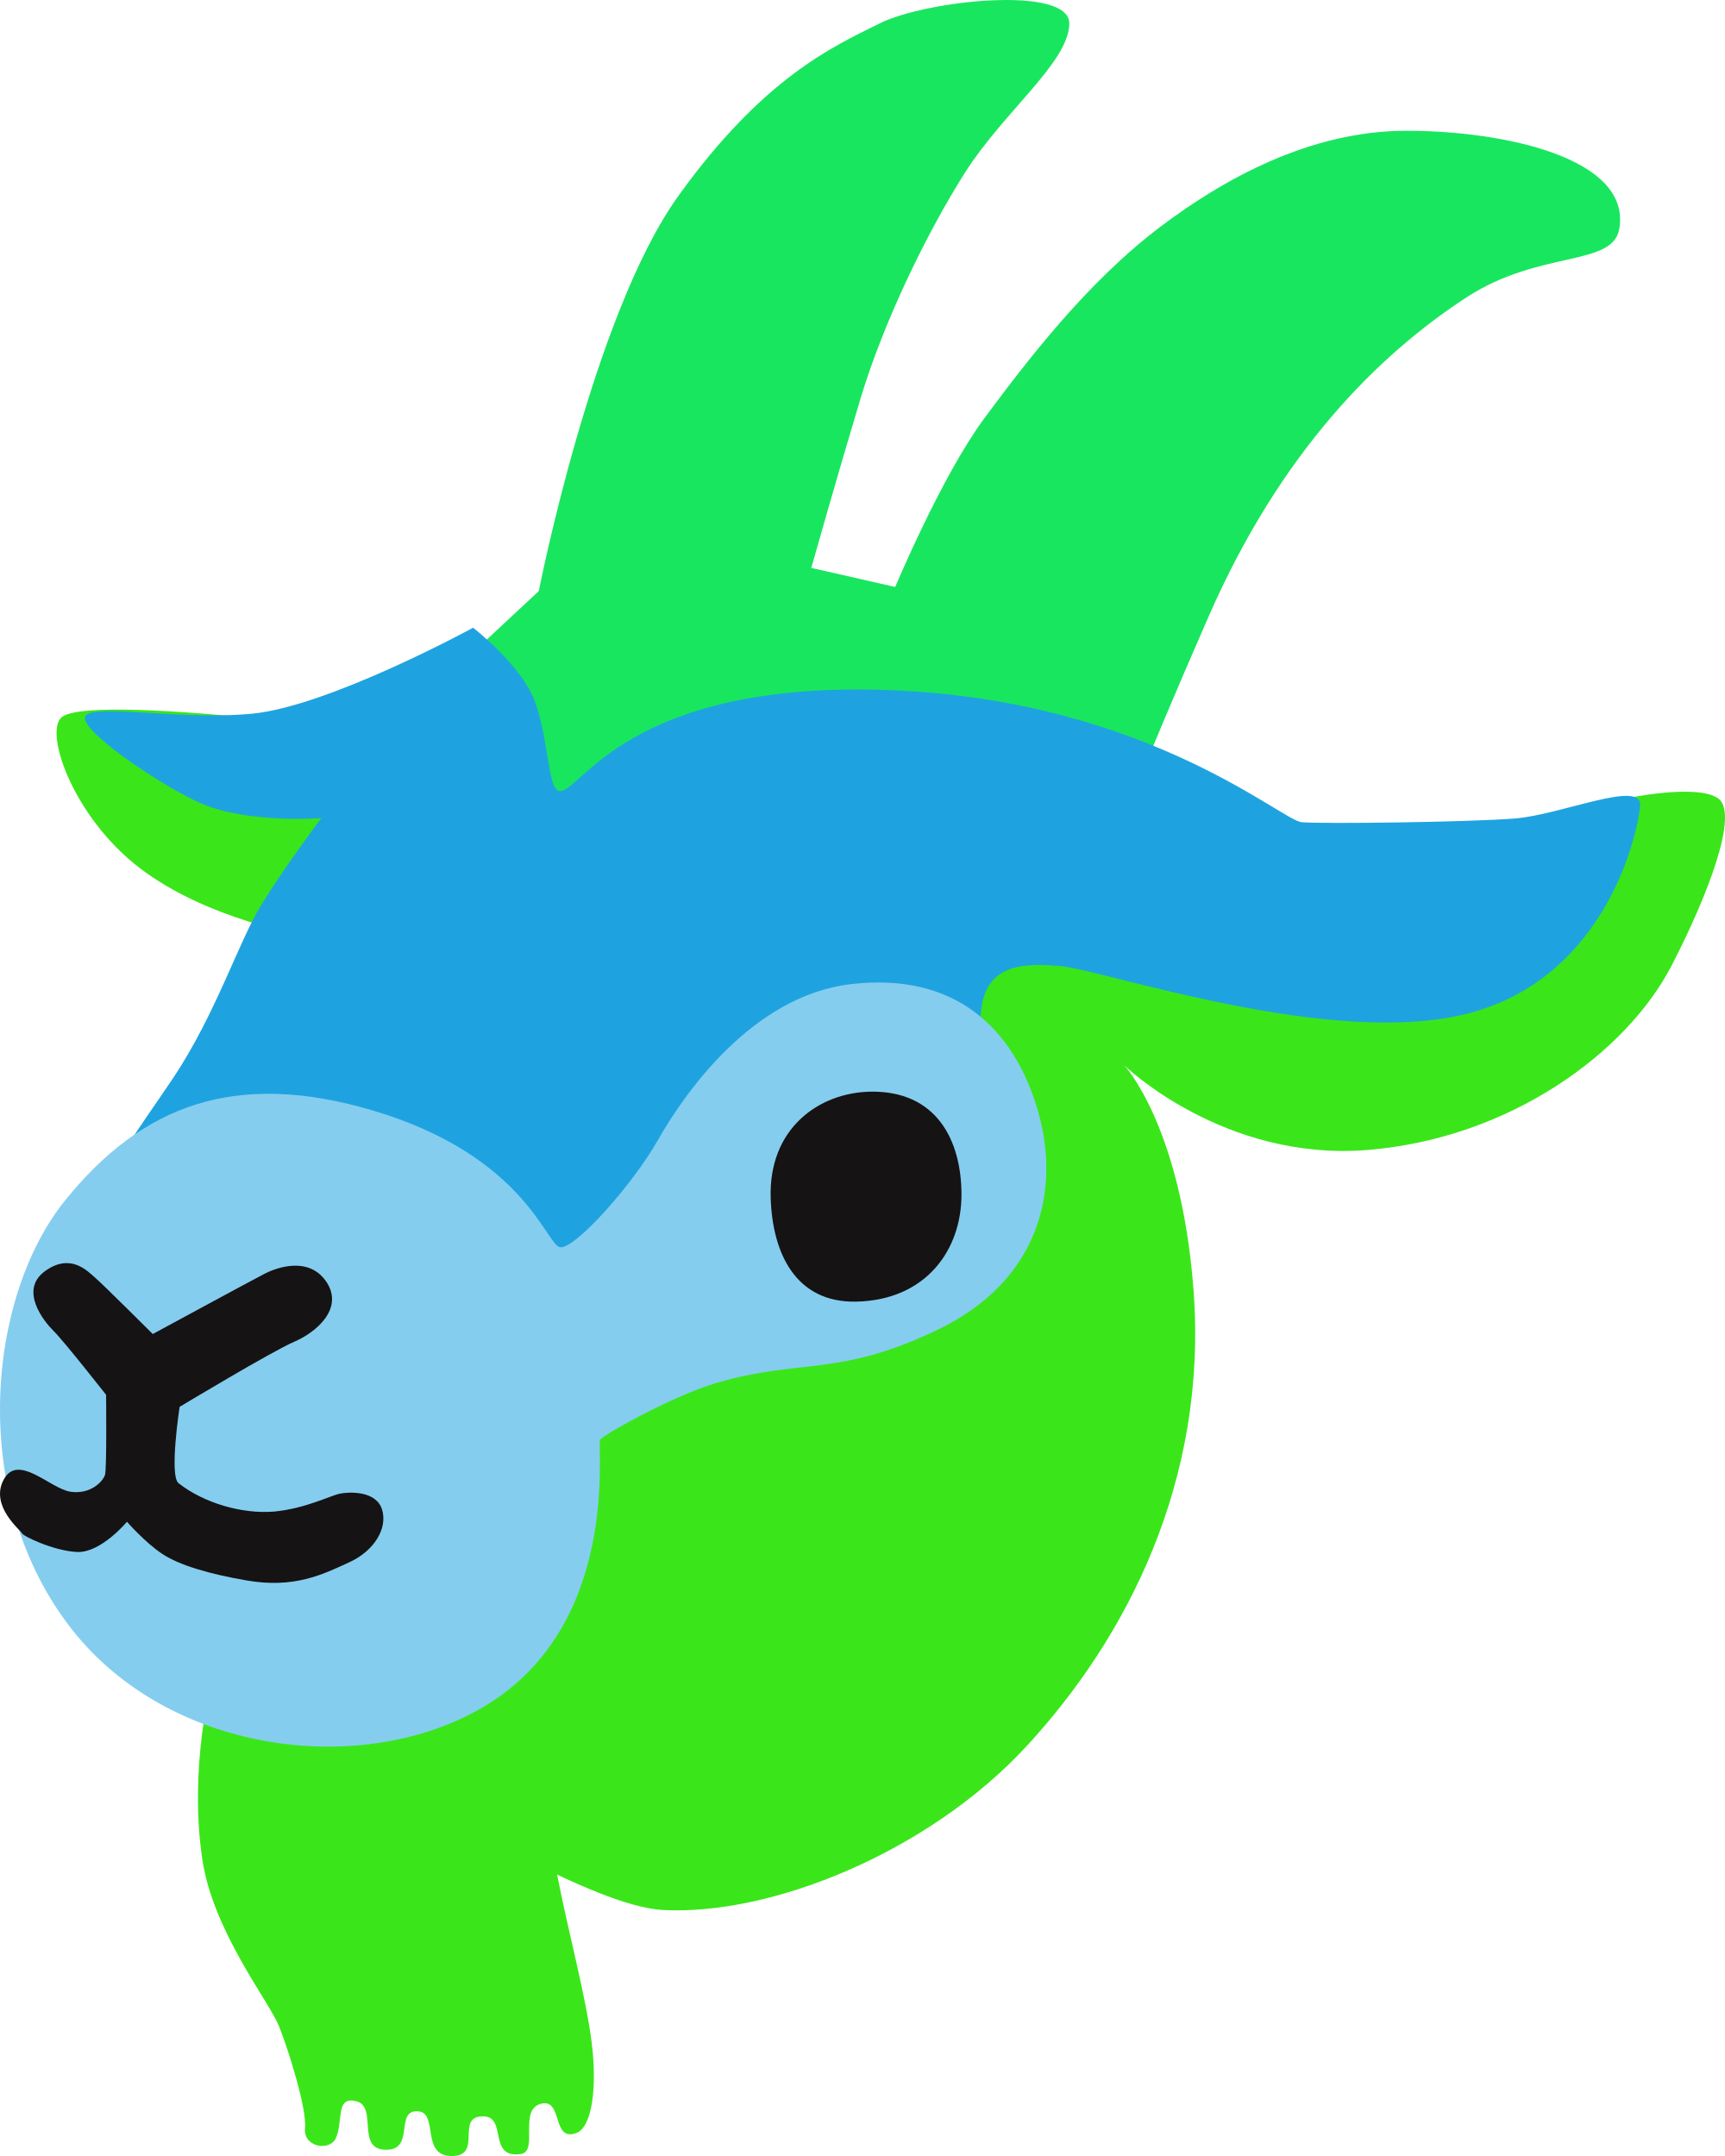
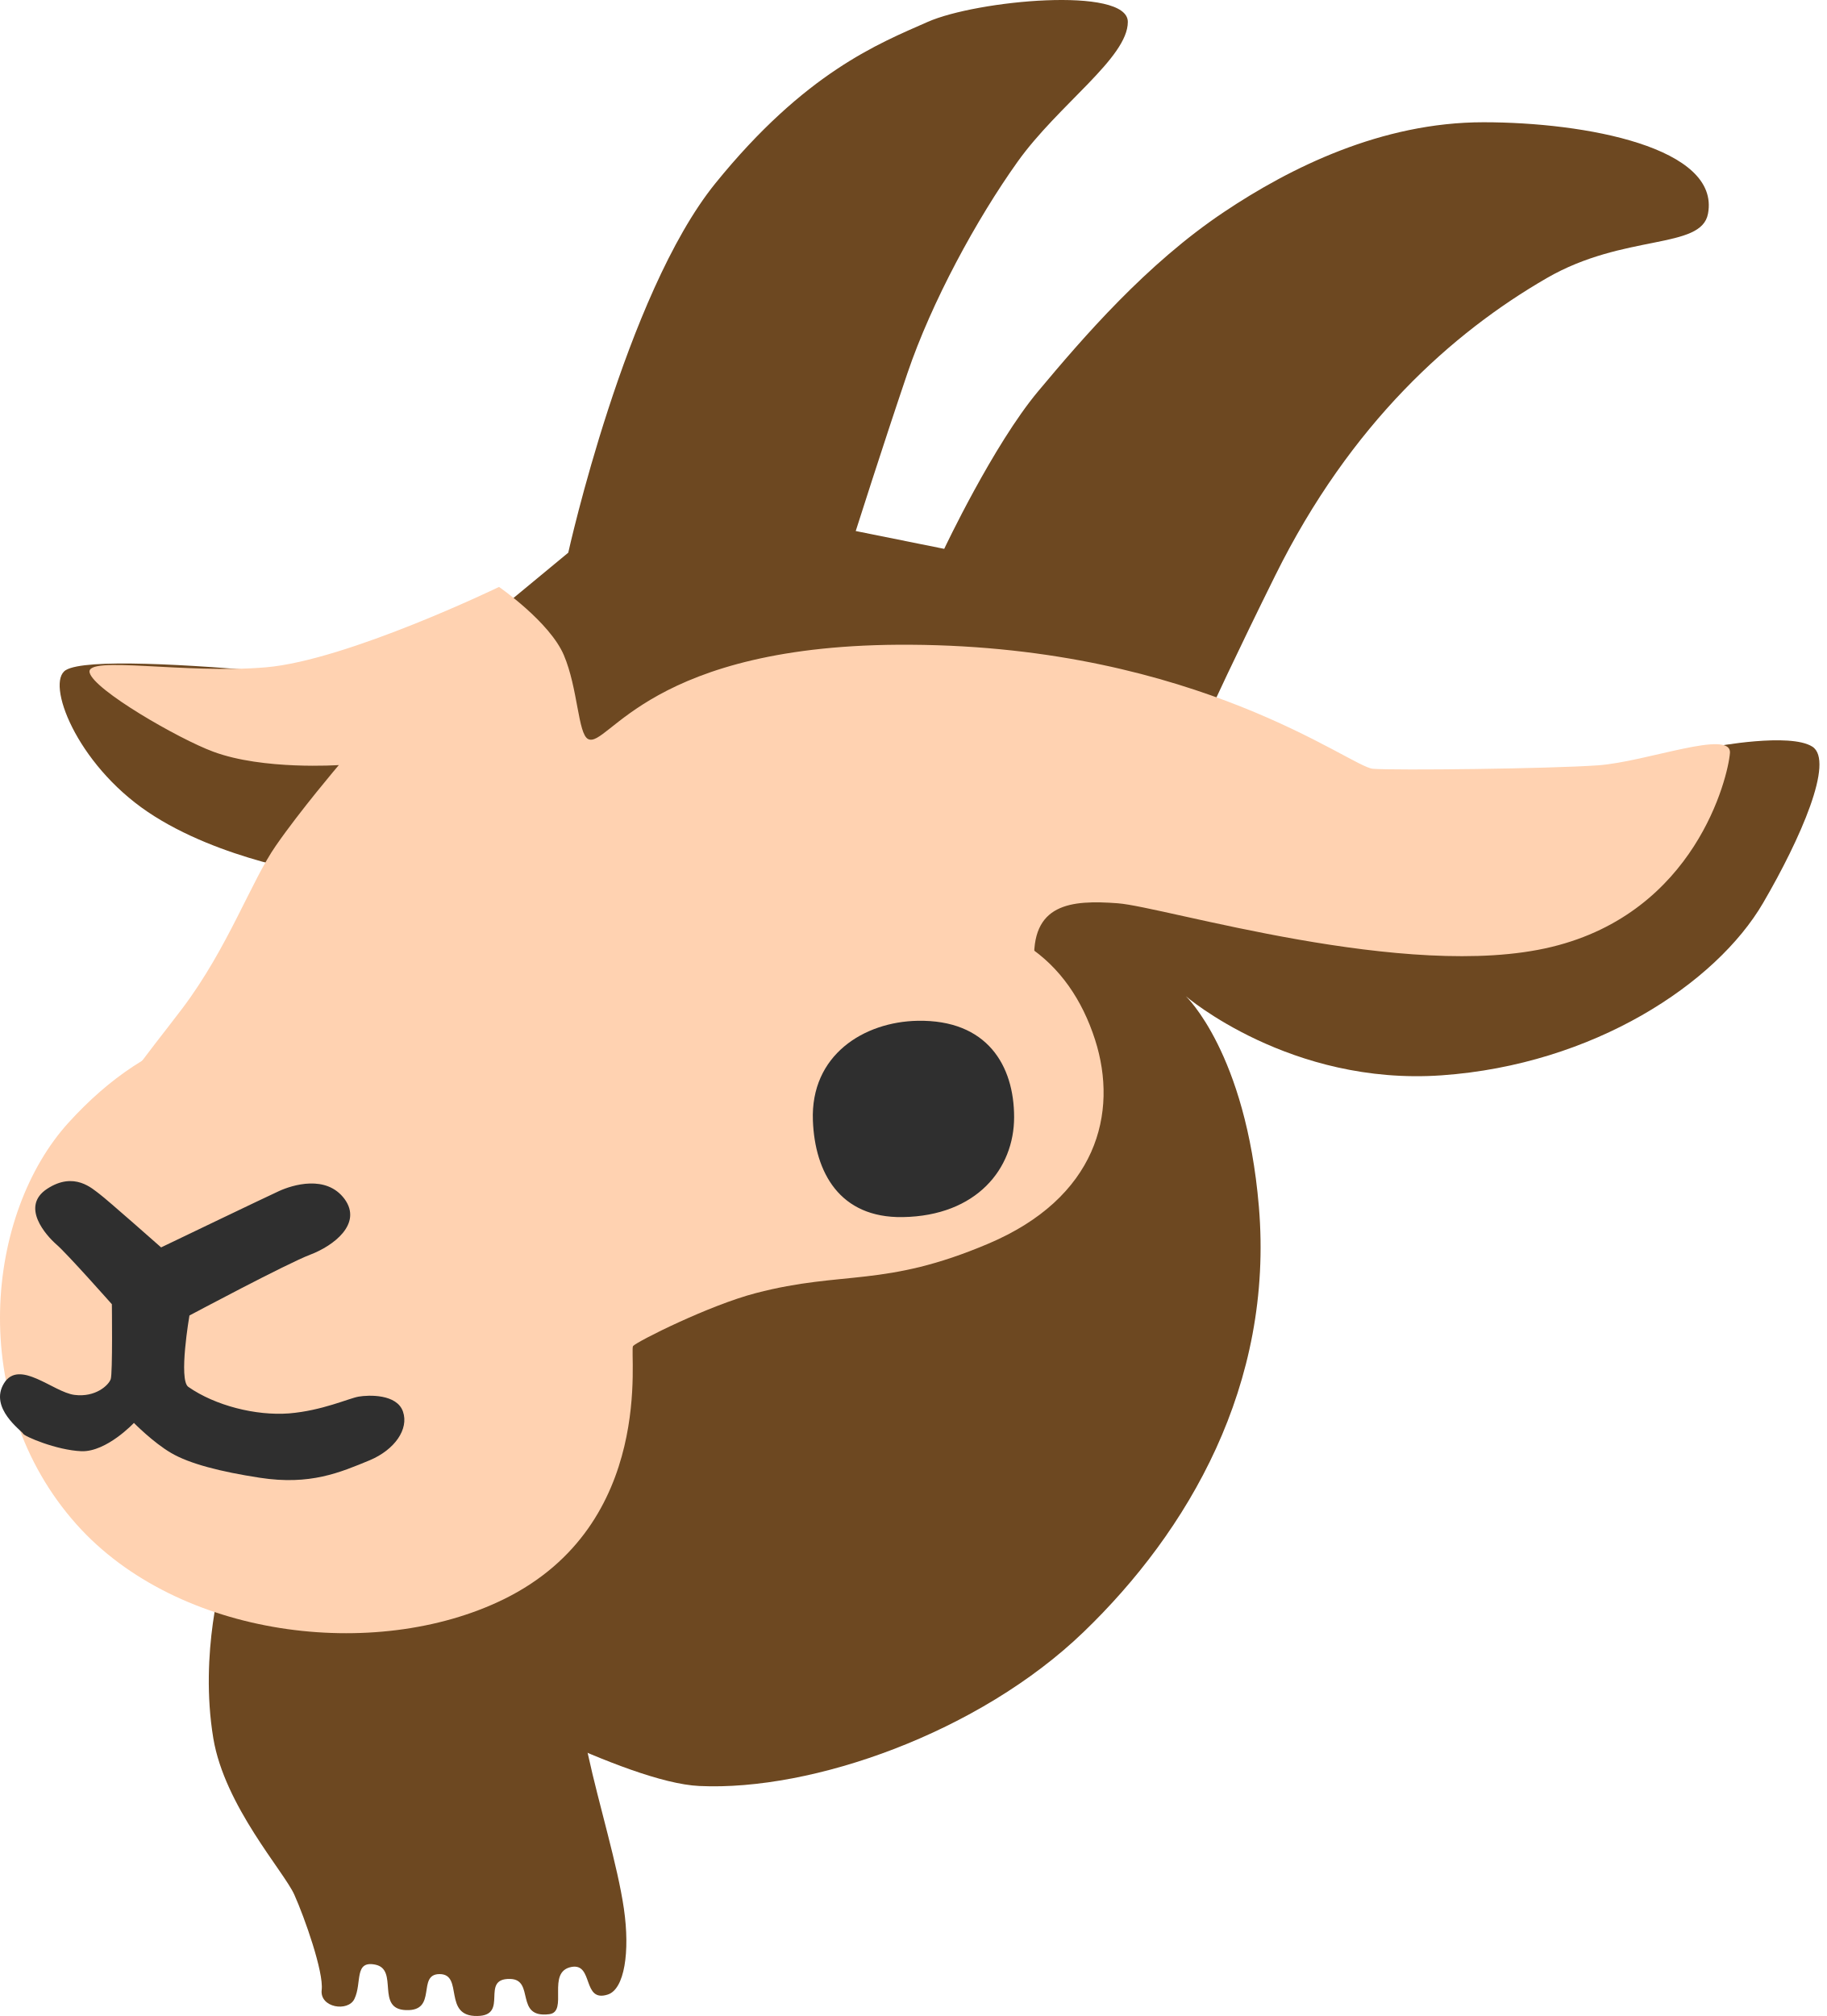
- <svg xmlns="http://www.w3.org/2000/svg" width="32" height="40" viewBox="0 0 32 40" fill="none">
-   <path d="M8.393 18.987L8.656 12.215L9.995 10.966C9.995 10.966 11 5.842 12.581 3.639C14.163 1.435 15.454 0.864 16.316 0.435C17.178 0.005 19.836 -0.278 19.836 0.435C19.836 1.147 18.617 2.072 17.897 3.209C17.178 4.346 16.387 5.983 15.959 7.408C15.53 8.833 15.05 10.536 15.05 10.536L16.607 10.89C16.607 10.89 17.469 8.828 18.259 7.762C19.05 6.696 20.163 5.235 21.53 4.204C22.688 3.33 24.295 2.426 26.091 2.426C27.887 2.426 30.259 2.926 30.04 4.24C29.922 4.957 28.565 4.629 27.203 5.518C25.545 6.6 23.754 8.399 22.428 11.421C21.101 14.443 20.632 15.762 20.632 15.762L8.393 18.987Z" fill="#19E65F" />
-   <path d="M8.074 33.538C8.074 33.538 11.005 35.37 12.299 35.436C14.289 35.543 17.22 34.378 19.056 32.383C20.892 30.388 22.407 27.482 22.141 23.938C21.91 20.885 20.857 19.766 20.857 19.766C20.857 19.766 22.693 21.548 25.358 21.336C28.023 21.123 30.182 19.518 31.01 17.913C31.665 16.647 32.269 15.098 31.875 14.814C31.481 14.531 30.156 14.814 30.156 14.814L25.138 17.057L16.534 17.63L7.532 30.353L8.074 33.538ZM1.158 13.296C0.8 13.539 1.337 15.149 2.6 16.111C3.864 17.073 5.659 17.356 5.659 17.356L8.324 13.756C8.324 13.756 1.843 12.83 1.158 13.296Z" fill="#3AE619" />
-   <path d="M10.343 14.663C10.692 14.865 11.412 12.758 16.013 12.793C21.081 12.827 23.752 15.219 24.147 15.254C24.537 15.288 27.248 15.254 28.105 15.185C28.961 15.116 30.461 14.456 30.426 14.944C30.39 15.431 29.817 18.099 27.289 18.788C24.755 19.482 20.478 17.991 19.657 17.922C18.836 17.853 18.122 17.922 18.192 19.133C18.263 20.344 8.883 25.823 8.883 25.823C8.883 25.823 2.022 22.717 1.915 22.333C1.809 21.954 2.579 20.944 3.213 19.999C4.013 18.798 4.424 17.469 4.855 16.775C5.28 16.081 5.959 15.18 5.959 15.18C5.959 15.18 4.627 15.283 3.75 14.914C3.147 14.663 1.647 13.688 1.576 13.344C1.505 12.999 3.253 13.378 4.677 13.241C6.106 13.103 8.777 11.646 8.777 11.646C8.777 11.646 9.669 12.34 9.917 12.999C10.165 13.659 10.165 14.56 10.343 14.663Z" fill="#1FA3E0" />
-   <path d="M3.925 31.206C3.925 31.206 3.5 32.778 3.752 34.491C3.951 35.834 4.993 37.131 5.176 37.592C5.359 38.054 5.694 39.128 5.658 39.483C5.621 39.838 6.124 39.924 6.234 39.66C6.37 39.341 6.223 38.895 6.6 38.981C7.019 39.077 6.6 39.863 7.14 39.883C7.705 39.909 7.323 39.169 7.731 39.169C8.161 39.169 7.779 40.015 8.396 40C8.962 39.99 8.433 39.25 8.972 39.265C9.412 39.275 9.046 40.05 9.658 39.964C10.004 39.919 9.601 39.123 10.051 39.027C10.444 38.946 10.235 39.741 10.69 39.574C10.983 39.468 11.083 38.728 10.973 37.871C10.863 37.015 10.533 35.803 10.344 34.825C10.161 33.852 9.952 32.813 9.941 31.886C9.931 30.958 9.915 29.873 9.915 29.873L3.925 31.206Z" fill="#3AE619" />
-   <path d="M10.395 23.141C10.673 23.166 11.726 21.993 12.202 21.156C12.678 20.319 13.939 18.472 15.792 18.258C17.695 18.038 18.809 19.049 19.26 20.63C19.675 22.09 19.285 23.768 17.381 24.677C15.549 25.554 14.84 25.202 13.296 25.656C12.476 25.896 11.205 26.615 11.134 26.707C11.063 26.804 11.554 30.243 8.856 31.733C6.598 32.978 3.13 32.498 1.348 30.248C-0.606 27.779 -0.242 24.069 1.206 22.273C2.639 20.498 4.365 19.85 6.907 20.6C9.752 21.442 10.132 23.115 10.395 23.141Z" fill="#85CDEE" />
-   <path d="M17.836 22.166C17.836 23.19 17.177 24.124 15.878 24.149C14.765 24.169 14.332 23.259 14.297 22.236C14.252 20.929 15.198 20.273 16.14 20.254C17.363 20.229 17.836 21.143 17.836 22.166ZM2.834 24.75C2.834 24.75 4.676 23.751 4.908 23.632C5.139 23.513 5.738 23.299 6.061 23.791C6.378 24.283 5.864 24.72 5.456 24.894C5.049 25.068 3.332 26.101 3.332 26.101C3.332 26.101 3.136 27.378 3.312 27.517C3.785 27.89 4.5 28.093 5.084 28.044C5.668 27.989 6.131 27.746 6.307 27.711C6.484 27.676 6.982 27.656 7.088 28.009C7.193 28.357 6.942 28.764 6.504 28.973C5.98 29.216 5.456 29.475 4.57 29.321C3.881 29.201 3.332 29.042 3.01 28.829C2.693 28.62 2.355 28.233 2.355 28.233C2.355 28.233 1.877 28.809 1.434 28.794C0.991 28.774 0.422 28.496 0.407 28.446C0.387 28.392 -0.197 27.939 0.07 27.448C0.337 26.956 0.936 27.622 1.308 27.676C1.681 27.731 1.912 27.482 1.948 27.363C1.983 27.239 1.968 25.878 1.968 25.878C1.968 25.878 1.172 24.864 0.991 24.69C0.815 24.516 0.352 23.94 0.83 23.587C1.308 23.235 1.625 23.587 1.751 23.692C1.877 23.796 2.834 24.75 2.834 24.75Z" fill="#151313" />
+ <svg xmlns="http://www.w3.org/2000/svg" width="116" height="128" viewBox="0 0 116 128" fill="none">
+   <path d="M30.305 60.76L31.253 39.087L36.086 35.091C36.086 35.091 39.715 18.694 45.426 11.643C51.136 4.593 55.797 2.765 58.91 1.391C62.023 0.016 71.62 -0.889 71.62 1.391C71.62 3.671 67.218 6.63 64.62 10.269C62.023 13.907 59.168 19.146 57.62 23.707C56.073 28.267 54.341 33.716 54.341 33.716L59.96 34.848C59.96 34.848 63.073 28.251 65.928 24.839C68.783 21.427 72.799 16.753 77.736 13.454C81.917 10.657 87.72 7.762 94.204 7.762C100.688 7.762 109.254 9.363 108.462 13.568C108.038 15.864 103.138 14.813 98.22 17.659C92.233 21.119 85.767 26.876 80.978 36.546C76.188 46.217 74.494 50.437 74.494 50.437L30.305 60.76Z" fill="#6D4821" />
+   <path d="M29.151 107.32C29.151 107.32 39.734 113.186 44.407 113.396C51.591 113.736 62.174 110.01 68.804 103.626C75.435 97.243 80.901 87.943 79.941 76.602C79.11 66.832 75.305 63.252 75.305 63.252C75.305 63.252 81.936 68.954 91.558 68.274C101.18 67.594 108.974 62.458 111.966 57.322C114.33 53.271 116.51 48.313 115.088 47.406C113.666 46.499 108.882 47.406 108.882 47.406L90.764 54.584L59.699 56.414L27.193 97.129L29.151 107.32ZM4.181 42.545C2.888 43.323 4.827 48.475 9.389 51.554C13.951 54.632 20.434 55.539 20.434 55.539L30.056 44.02C30.056 44.02 6.656 41.055 4.181 42.545Z" fill="#6D4821" />
+   <path d="M37.344 46.922C38.606 47.568 41.205 40.826 57.818 40.936C76.115 41.046 85.758 48.702 87.185 48.812C88.594 48.922 98.383 48.812 101.475 48.592C104.568 48.371 109.983 46.26 109.855 47.82C109.727 49.379 107.66 57.917 98.529 60.122C89.381 62.343 73.938 57.571 70.974 57.35C68.01 57.13 65.43 57.35 65.686 61.225C65.942 65.1 32.074 82.633 32.074 82.633C32.074 82.633 7.3 72.693 6.916 71.464C6.532 70.251 9.313 67.022 11.6 63.998C14.491 60.154 15.973 55.901 17.528 53.68C19.065 51.459 21.517 48.576 21.517 48.576C21.517 48.576 16.705 48.907 13.539 47.725C11.362 46.922 5.946 43.803 5.69 42.7C5.434 41.598 11.746 42.81 16.888 42.369C22.047 41.928 31.69 37.266 31.69 37.266C31.69 37.266 34.91 39.487 35.807 41.598C36.703 43.708 36.703 46.591 37.344 46.922Z" fill="#FFD2B1" />
+   <path d="M14.17 99.86C14.17 99.86 12.639 104.888 13.546 110.37C14.265 114.668 18.027 118.82 18.689 120.295C19.351 121.771 20.561 125.21 20.428 126.345C20.296 127.48 22.111 127.756 22.508 126.913C23 125.891 22.47 124.464 23.831 124.739C25.344 125.047 23.831 127.561 25.779 127.626C27.821 127.707 26.441 125.339 27.915 125.339C29.466 125.339 28.086 128.048 30.317 127.999C32.358 127.967 30.449 125.599 32.396 125.647C33.984 125.68 32.661 128.161 34.873 127.886C36.121 127.74 34.665 125.193 36.291 124.885C37.709 124.626 36.953 127.172 38.598 126.637C39.657 126.296 40.016 123.928 39.619 121.187C39.222 118.446 38.031 114.57 37.35 111.44C36.688 108.326 35.932 105.001 35.894 102.033C35.856 99.066 35.8 95.595 35.8 95.595L14.17 99.86Z" fill="#6D4821" />
+   <path d="M37.532 74.05C38.538 74.132 42.34 70.376 44.058 67.699C45.776 65.021 50.328 59.11 57.018 58.425C63.891 57.722 67.913 60.955 69.54 66.017C71.038 70.687 69.631 76.058 62.758 78.965C56.141 81.773 53.582 80.647 48.007 82.1C45.045 82.867 40.457 85.169 40.201 85.463C39.945 85.773 41.718 96.778 31.976 101.546C23.823 105.53 11.302 103.995 4.867 96.795C-2.189 88.892 -0.872 77.022 4.355 71.275C9.528 65.593 15.762 63.519 24.938 65.919C35.211 68.613 36.582 73.969 37.532 74.05Z" fill="#FFD2B1" />
+   <path d="M64.399 70.933C64.399 74.207 62.018 77.196 57.328 77.276C53.311 77.34 51.748 74.43 51.621 71.155C51.457 66.974 54.874 64.875 58.273 64.812C62.691 64.732 64.399 67.657 64.399 70.933ZM10.231 79.2C10.231 79.2 16.884 76.004 17.72 75.623C18.556 75.241 20.719 74.557 21.883 76.131C23.028 77.705 21.174 79.104 19.701 79.661C18.229 80.217 12.03 83.524 12.03 83.524C12.03 83.524 11.322 87.61 11.958 88.055C13.666 89.247 16.248 89.899 18.356 89.74C20.465 89.565 22.137 88.786 22.773 88.675C23.41 88.564 25.209 88.5 25.591 89.629C25.973 90.742 25.064 92.045 23.482 92.713C21.592 93.492 19.701 94.319 16.502 93.826C14.012 93.445 12.03 92.936 10.867 92.252C9.722 91.584 8.504 90.344 8.504 90.344C8.504 90.344 6.777 92.189 5.178 92.141C3.578 92.077 1.524 91.187 1.469 91.028C1.397 90.853 -0.712 89.406 0.252 87.832C1.215 86.258 3.378 88.389 4.723 88.564C6.068 88.739 6.904 87.944 7.032 87.562C7.159 87.165 7.104 82.808 7.104 82.808C7.104 82.808 4.232 79.565 3.578 79.009C2.942 78.452 1.27 76.608 2.996 75.479C4.723 74.351 5.868 75.479 6.323 75.813C6.777 76.147 10.231 79.2 10.231 79.2Z" fill="#2F2F2F" />
</svg>
